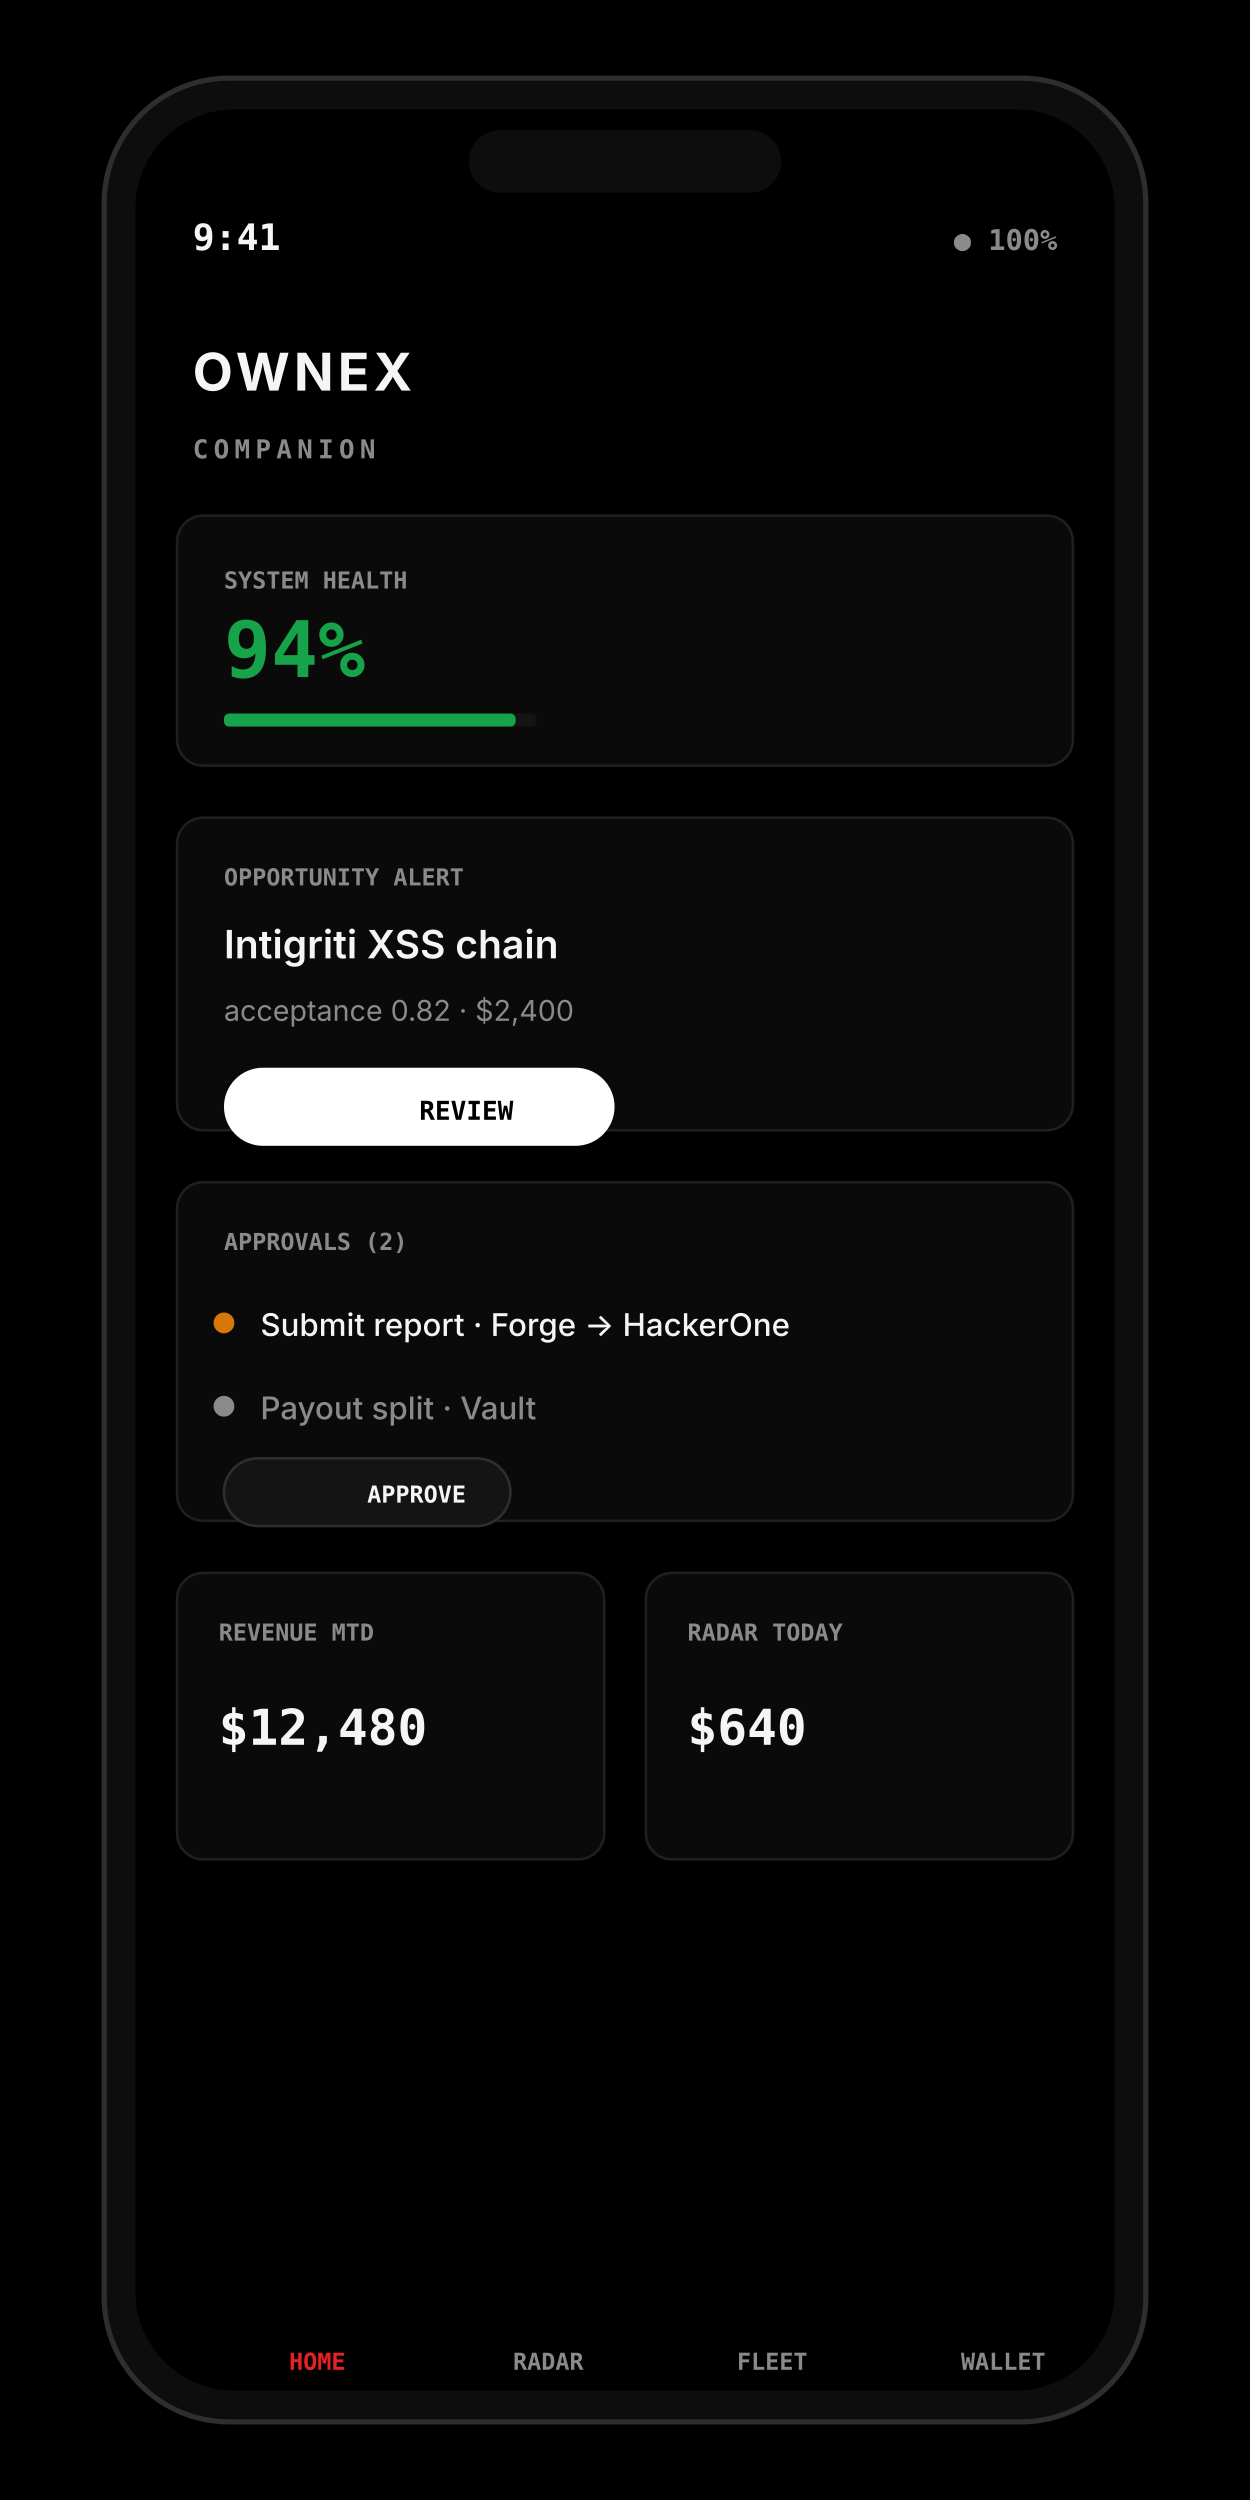
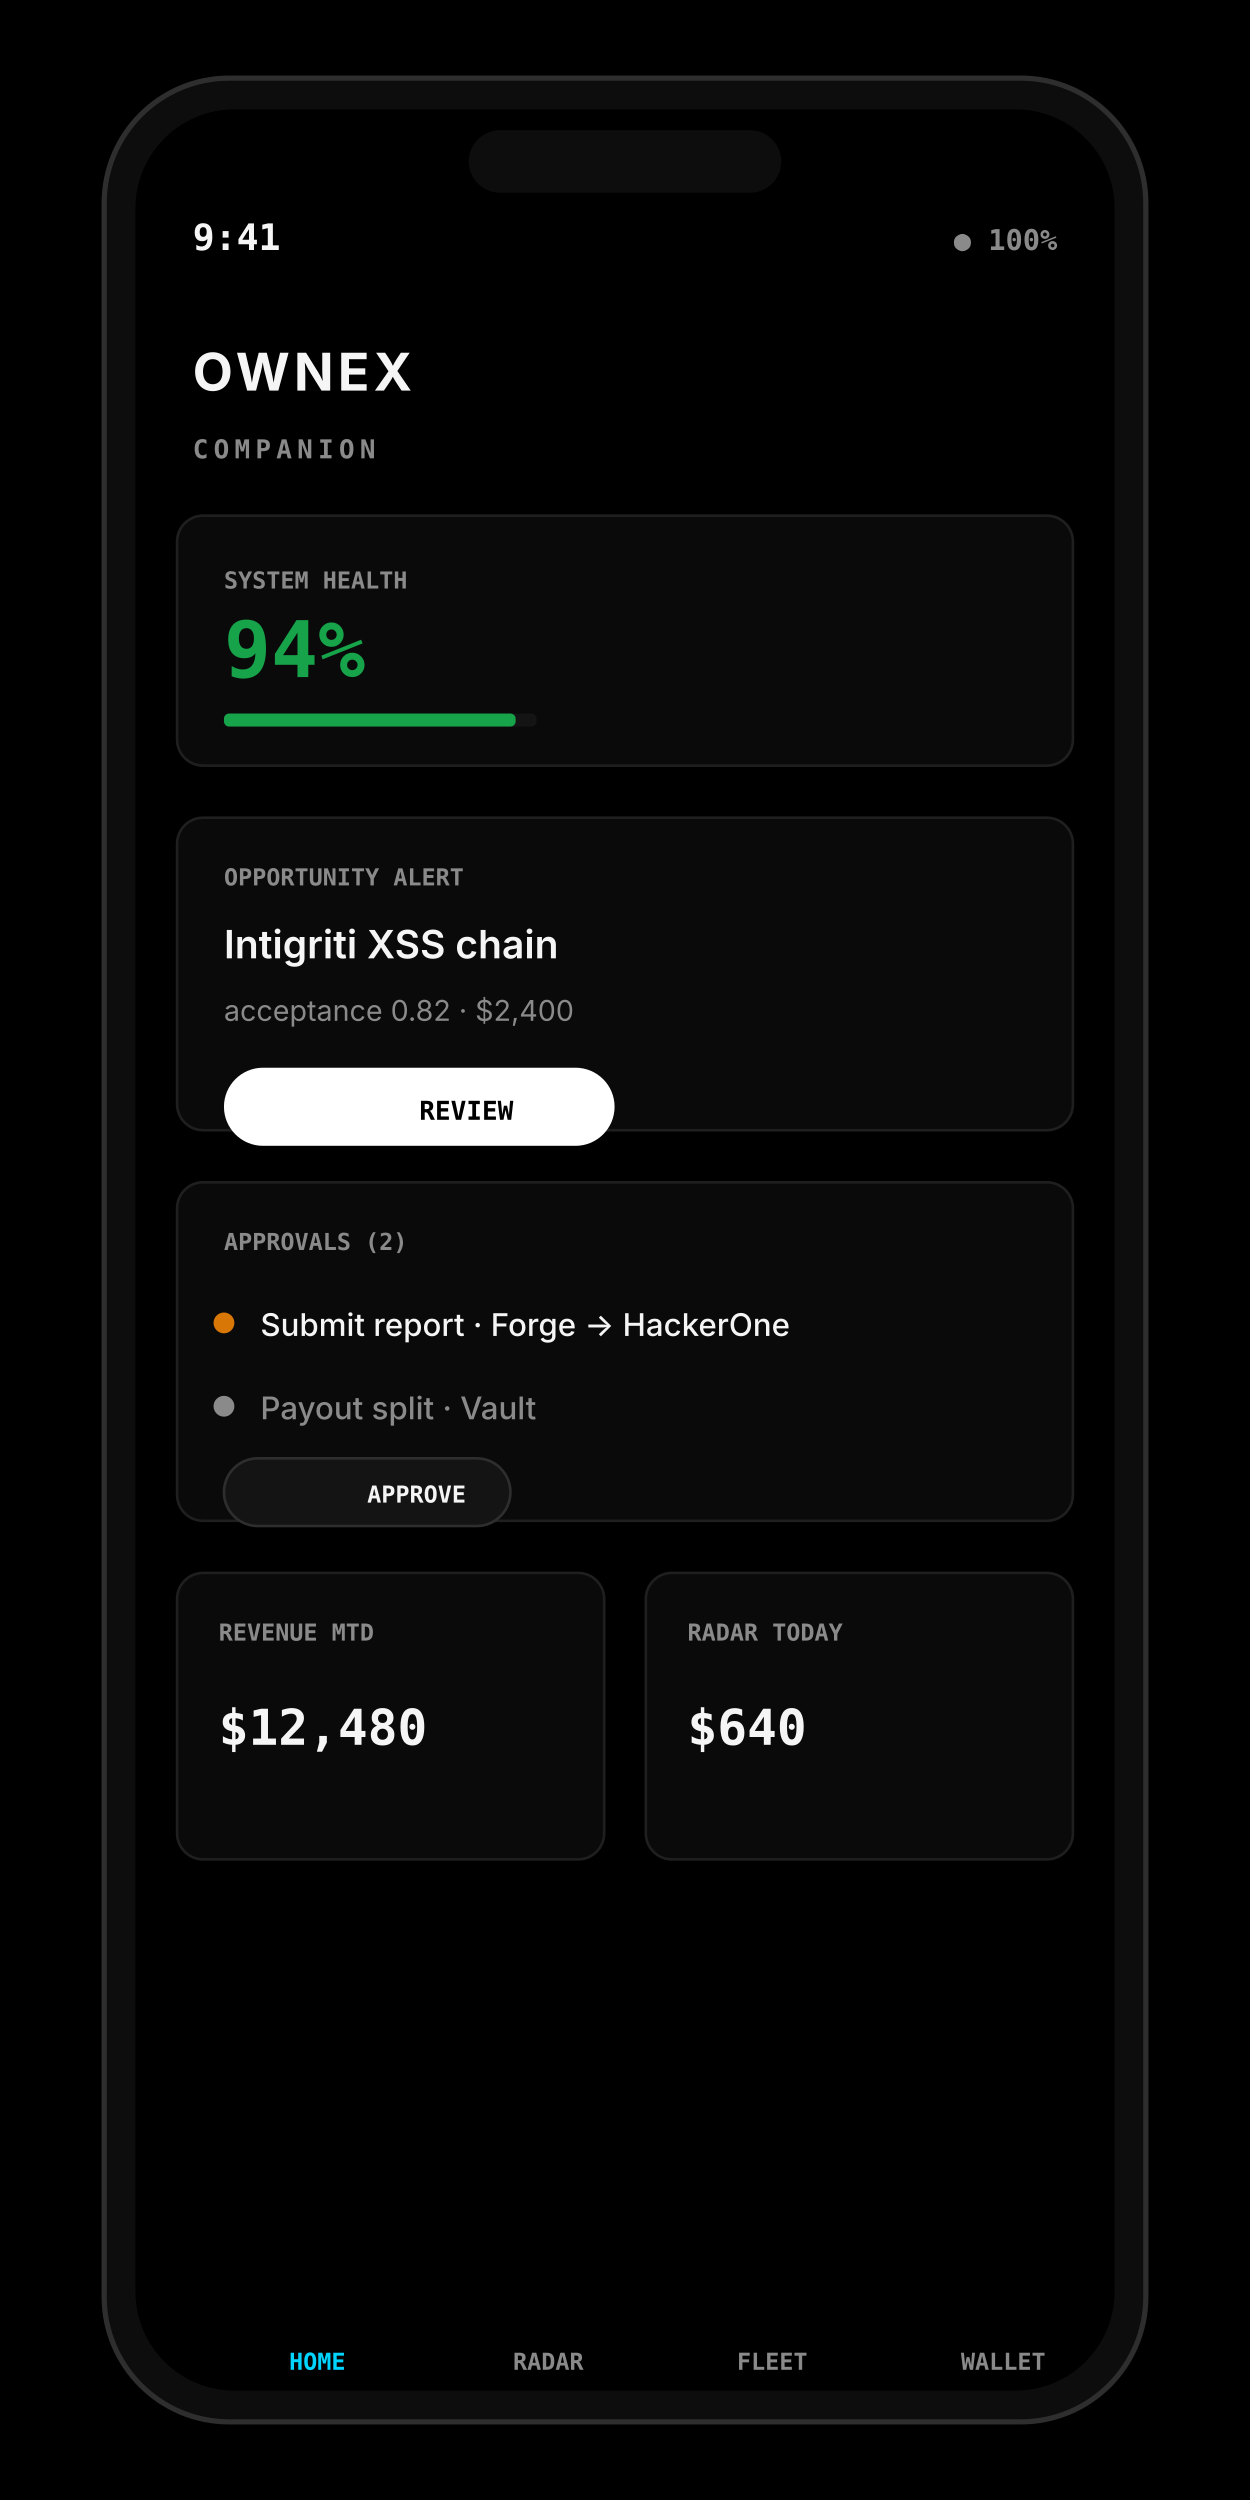
<svg xmlns="http://www.w3.org/2000/svg" width="480" height="960" viewBox="0 0 480 960">
  <rect x="0" y="0" width="480" height="960" rx="0" fill="#000000" />
  <rect x="40" y="30" width="400" height="900" rx="48" fill="#0d0d0d" stroke="#2e2e2e" stroke-width="2" />
  <rect x="52" y="42" width="376" height="876" rx="38" fill="#000000" />
  <rect x="180" y="50" width="120" height="24" rx="12" fill="#0d0d0d" />
-   <text x="74" y="96" font-family="'JetBrains Mono','Fira Code',ui-monospace,monospace" font-size="14" font-weight="600" fill="#f5f5f5" text-anchor="start" letter-spacing="0">9:41</text>
-   <text x="406" y="96" font-family="'JetBrains Mono','Fira Code',ui-monospace,monospace" font-size="11" font-weight="600" fill="#8a8a8a" text-anchor="end" letter-spacing="0">● 100%</text>
-   <text x="74" y="150" font-family="'Inter','DM Sans',system-ui,sans-serif" font-size="20" font-weight="700" fill="#f5f5f5" text-anchor="start" letter-spacing="0.08em">OWNEX</text>
-   <text x="74" y="176" font-family="'JetBrains Mono','Fira Code',ui-monospace,monospace" font-size="10" font-weight="600" fill="#8a8a8a" text-anchor="start" letter-spacing="0.2em">COMPANION</text>
+   <text x="74" y="96" font-family="'JetBrains Mono','Fira Code',monospace" font-size="14" font-weight="600" fill="#f5f5f5" text-anchor="start" letter-spacing="0" dominant-baseline="alphabetic">9:41</text>
+   <text x="406" y="96" font-family="'JetBrains Mono','Fira Code',monospace" font-size="11" font-weight="600" fill="#8a8a8a" text-anchor="end" letter-spacing="0" dominant-baseline="alphabetic">● 100%</text>
+   <text x="74" y="150" font-family="'Inter','DM Sans',system-ui,sans-serif" font-size="20" font-weight="700" fill="#f5f5f5" text-anchor="start" letter-spacing="0.08em" dominant-baseline="alphabetic">OWNEX</text>
+   <text x="74" y="176" font-family="'JetBrains Mono','Fira Code',monospace" font-size="10" font-weight="600" fill="#8a8a8a" text-anchor="start" letter-spacing="0.2em" dominant-baseline="alphabetic">COMPANION</text>
  <rect x="68" y="198" width="344" height="96" rx="10" fill="#0a0a0a" stroke="#1f1f1f" stroke-width="1" />
-   <text x="86" y="226" font-family="'JetBrains Mono','Fira Code',ui-monospace,monospace" font-size="9" font-weight="600" fill="#8a8a8a" text-anchor="start" letter-spacing="0">SYSTEM HEALTH</text>
-   <text x="86" y="260" font-family="'JetBrains Mono','Fira Code',ui-monospace,monospace" font-size="30" font-weight="700" fill="#16a34a" text-anchor="start" letter-spacing="0">94%</text>
+   <text x="86" y="226" font-family="'JetBrains Mono','Fira Code',monospace" font-size="9" font-weight="600" fill="#8a8a8a" text-anchor="start" letter-spacing="0" dominant-baseline="alphabetic">SYSTEM HEALTH</text>
+   <text x="86" y="260" font-family="'JetBrains Mono','Fira Code',monospace" font-size="30" font-weight="700" fill="#16a34a" text-anchor="start" letter-spacing="0" dominant-baseline="alphabetic">94%</text>
  <rect x="86" y="274" width="120" height="5" rx="2" fill="#141414" />
  <rect x="86" y="274" width="112" height="5" rx="2" fill="#16a34a" />
  <rect x="68" y="314" width="344" height="120" rx="10" fill="#0a0a0a" stroke="#1f1f1f" stroke-width="1" />
-   <text x="86" y="340" font-family="'JetBrains Mono','Fira Code',ui-monospace,monospace" font-size="9" font-weight="600" fill="#8a8a8a" text-anchor="start" letter-spacing="0">OPPORTUNITY ALERT</text>
-   <text x="86" y="368" font-family="'Inter','DM Sans',system-ui,sans-serif" font-size="15" font-weight="600" fill="#f5f5f5" text-anchor="start" letter-spacing="0">Intigriti XSS chain</text>
-   <text x="86" y="392" font-family="'Inter','DM Sans',system-ui,sans-serif" font-size="11" font-weight="'JetBrains Mono','Fira Code',ui-monospace,monospace" fill="#8a8a8a" text-anchor="start" letter-spacing="0">acceptance 0.82 · $2,400</text>
+   <text x="86" y="340" font-family="'JetBrains Mono','Fira Code',monospace" font-size="9" font-weight="600" fill="#8a8a8a" text-anchor="start" letter-spacing="0" dominant-baseline="alphabetic">OPPORTUNITY ALERT</text>
+   <text x="86" y="368" font-family="'Inter','DM Sans',system-ui,sans-serif" font-size="15" font-weight="600" fill="#f5f5f5" text-anchor="start" letter-spacing="0" dominant-baseline="alphabetic">Intigriti XSS chain</text>
+   <text x="86" y="392" font-family="'Inter','DM Sans',system-ui,sans-serif" font-size="11" font-weight="'JetBrains Mono','Fira Code',monospace" fill="#8a8a8a" text-anchor="start" letter-spacing="0" dominant-baseline="alphabetic">acceptance 0.82 · $2,400</text>
  <rect x="86" y="410" width="150" height="30" rx="15" fill="#ffffff" />
-   <text x="161" y="430" font-family="'JetBrains Mono','Fira Code',ui-monospace,monospace" font-size="10" font-weight="700" fill="#000000" text-anchor="start" letter-spacing="0">REVIEW</text>
+   <text x="161" y="430" font-family="'JetBrains Mono','Fira Code',monospace" font-size="10" font-weight="700" fill="#000000" text-anchor="start" letter-spacing="0" dominant-baseline="alphabetic">REVIEW</text>
  <rect x="68" y="454" width="344" height="130" rx="10" fill="#0a0a0a" stroke="#1f1f1f" stroke-width="1" />
-   <text x="86" y="480" font-family="'JetBrains Mono','Fira Code',ui-monospace,monospace" font-size="9" font-weight="600" fill="#8a8a8a" text-anchor="start" letter-spacing="0">APPROVALS (2)</text>
+   <text x="86" y="480" font-family="'JetBrains Mono','Fira Code',monospace" font-size="9" font-weight="600" fill="#8a8a8a" text-anchor="start" letter-spacing="0" dominant-baseline="alphabetic">APPROVALS (2)</text>
  <circle cx="86" cy="508" r="4" fill="#d97706" />
-   <text x="100" y="513" font-family="'Inter','DM Sans',system-ui,sans-serif" font-size="12" font-weight="500" fill="#f5f5f5" text-anchor="start" letter-spacing="0">Submit report · Forge → HackerOne</text>
+   <text x="100" y="513" font-family="'Inter','DM Sans',system-ui,sans-serif" font-size="12" font-weight="500" fill="#f5f5f5" text-anchor="start" letter-spacing="0" dominant-baseline="alphabetic">Submit report · Forge → HackerOne</text>
  <circle cx="86" cy="540" r="4" fill="#8a8a8a" />
-   <text x="100" y="545" font-family="'Inter','DM Sans',system-ui,sans-serif" font-size="12" font-weight="500" fill="#8a8a8a" text-anchor="start" letter-spacing="0">Payout split · Vault</text>
+   <text x="100" y="545" font-family="'Inter','DM Sans',system-ui,sans-serif" font-size="12" font-weight="500" fill="#8a8a8a" text-anchor="start" letter-spacing="0" dominant-baseline="alphabetic">Payout split · Vault</text>
  <rect x="86" y="560" width="110" height="26" rx="13" fill="#141414" stroke="#2e2e2e" stroke-width="1" />
-   <text x="141" y="577" font-family="'JetBrains Mono','Fira Code',ui-monospace,monospace" font-size="9" font-weight="600" fill="#f5f5f5" text-anchor="start" letter-spacing="0">APPROVE</text>
+   <text x="141" y="577" font-family="'JetBrains Mono','Fira Code',monospace" font-size="9" font-weight="600" fill="#f5f5f5" text-anchor="start" letter-spacing="0" dominant-baseline="alphabetic">APPROVE</text>
  <rect x="68" y="604" width="164" height="110" rx="10" fill="#0a0a0a" stroke="#1f1f1f" stroke-width="1" />
-   <text x="84" y="630" font-family="'JetBrains Mono','Fira Code',ui-monospace,monospace" font-size="9" font-weight="600" fill="#8a8a8a" text-anchor="start" letter-spacing="0">REVENUE MTD</text>
-   <text x="84" y="670" font-family="'JetBrains Mono','Fira Code',ui-monospace,monospace" font-size="19" font-weight="700" fill="#f5f5f5" text-anchor="start" letter-spacing="0">$12,480</text>
+   <text x="84" y="630" font-family="'JetBrains Mono','Fira Code',monospace" font-size="9" font-weight="600" fill="#8a8a8a" text-anchor="start" letter-spacing="0" dominant-baseline="alphabetic">REVENUE MTD</text>
+   <text x="84" y="670" font-family="'JetBrains Mono','Fira Code',monospace" font-size="19" font-weight="700" fill="#f5f5f5" text-anchor="start" letter-spacing="0" dominant-baseline="alphabetic">$12,480</text>
  <rect x="248" y="604" width="164" height="110" rx="10" fill="#0a0a0a" stroke="#1f1f1f" stroke-width="1" />
-   <text x="264" y="630" font-family="'JetBrains Mono','Fira Code',ui-monospace,monospace" font-size="9" font-weight="600" fill="#8a8a8a" text-anchor="start" letter-spacing="0">RADAR TODAY</text>
-   <text x="264" y="670" font-family="'JetBrains Mono','Fira Code',ui-monospace,monospace" font-size="19" font-weight="700" fill="#f5f5f5" text-anchor="start" letter-spacing="0">$640</text>
-   <text x="111.0" y="910" font-family="'JetBrains Mono','Fira Code',ui-monospace,monospace" font-size="9" font-weight="600" fill="#e82127" text-anchor="start" letter-spacing="0">HOME</text>
-   <text x="197.0" y="910" font-family="'JetBrains Mono','Fira Code',ui-monospace,monospace" font-size="9" font-weight="600" fill="#8a8a8a" text-anchor="start" letter-spacing="0">RADAR</text>
-   <text x="283.0" y="910" font-family="'JetBrains Mono','Fira Code',ui-monospace,monospace" font-size="9" font-weight="600" fill="#8a8a8a" text-anchor="start" letter-spacing="0">FLEET</text>
-   <text x="369.0" y="910" font-family="'JetBrains Mono','Fira Code',ui-monospace,monospace" font-size="9" font-weight="600" fill="#8a8a8a" text-anchor="start" letter-spacing="0">WALLET</text>
+   <text x="264" y="630" font-family="'JetBrains Mono','Fira Code',monospace" font-size="9" font-weight="600" fill="#8a8a8a" text-anchor="start" letter-spacing="0" dominant-baseline="alphabetic">RADAR TODAY</text>
+   <text x="264" y="670" font-family="'JetBrains Mono','Fira Code',monospace" font-size="19" font-weight="700" fill="#f5f5f5" text-anchor="start" letter-spacing="0" dominant-baseline="alphabetic">$640</text>
+   <text x="111.0" y="910" font-family="'JetBrains Mono','Fira Code',monospace" font-size="9" font-weight="600" fill="#00D5FF" text-anchor="start" letter-spacing="0" dominant-baseline="alphabetic">HOME</text>
+   <text x="197.0" y="910" font-family="'JetBrains Mono','Fira Code',monospace" font-size="9" font-weight="600" fill="#8a8a8a" text-anchor="start" letter-spacing="0" dominant-baseline="alphabetic">RADAR</text>
+   <text x="283.0" y="910" font-family="'JetBrains Mono','Fira Code',monospace" font-size="9" font-weight="600" fill="#8a8a8a" text-anchor="start" letter-spacing="0" dominant-baseline="alphabetic">FLEET</text>
+   <text x="369.0" y="910" font-family="'JetBrains Mono','Fira Code',monospace" font-size="9" font-weight="600" fill="#8a8a8a" text-anchor="start" letter-spacing="0" dominant-baseline="alphabetic">WALLET</text>
</svg>
